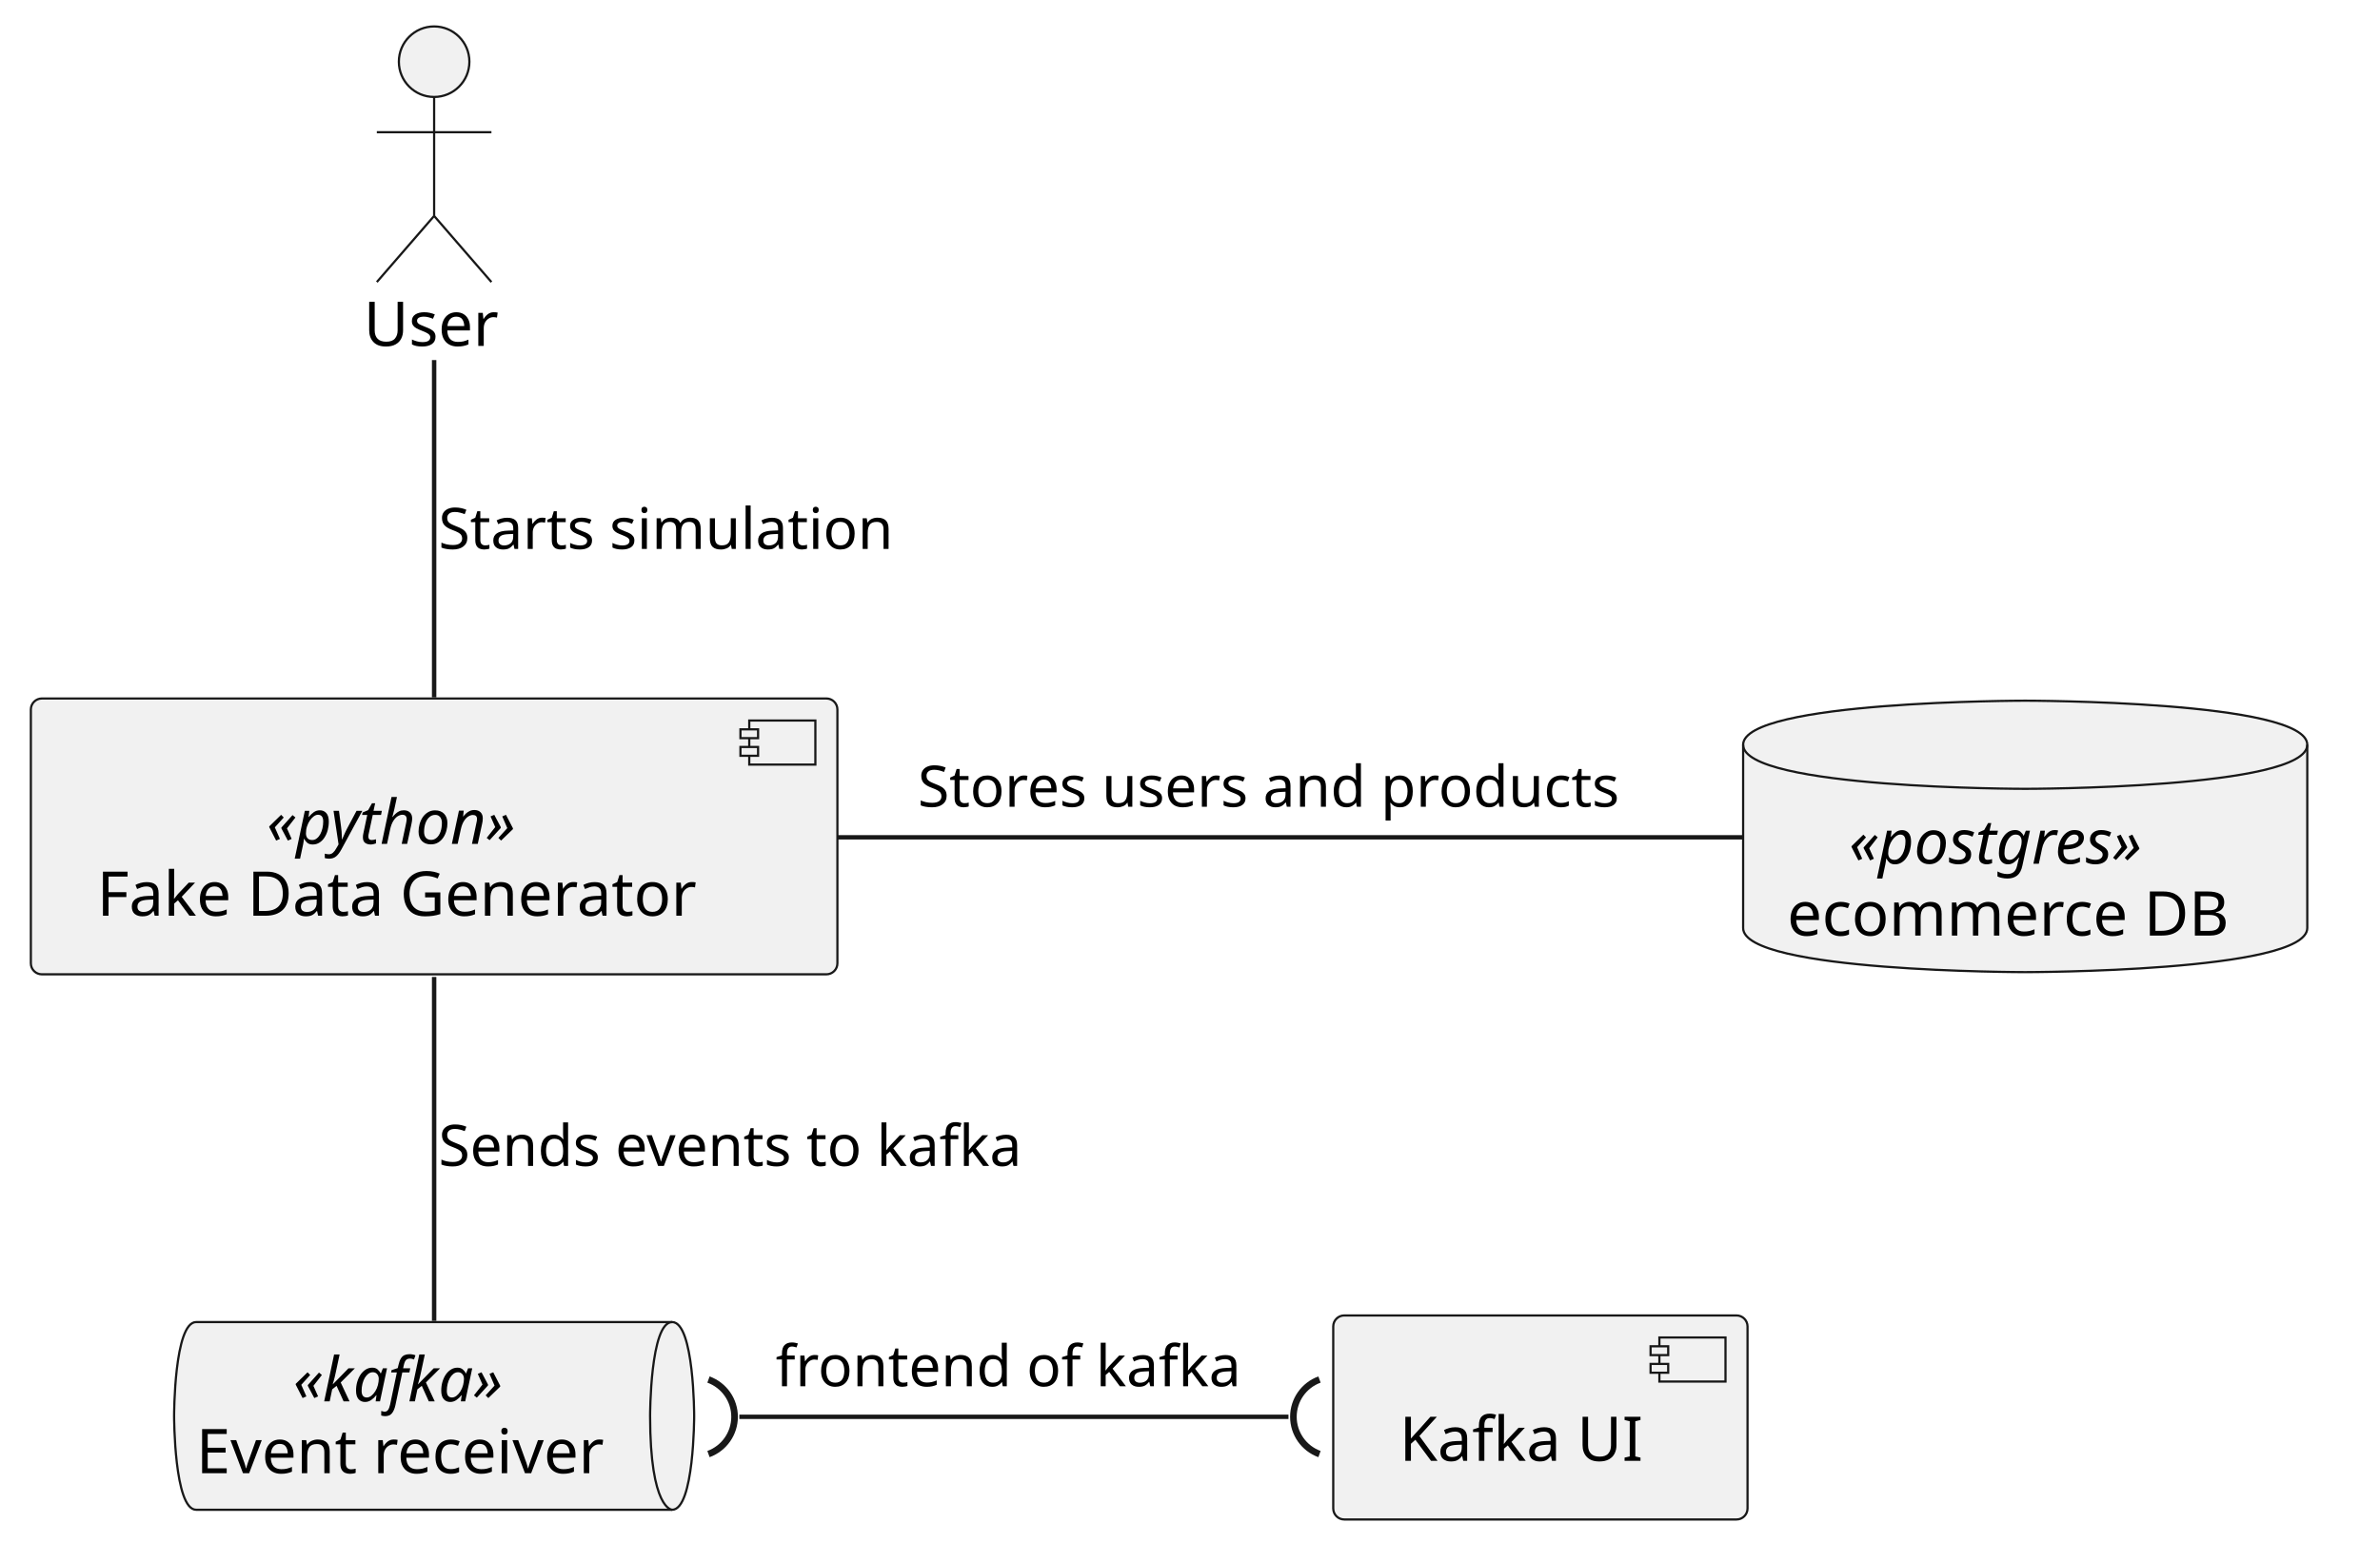
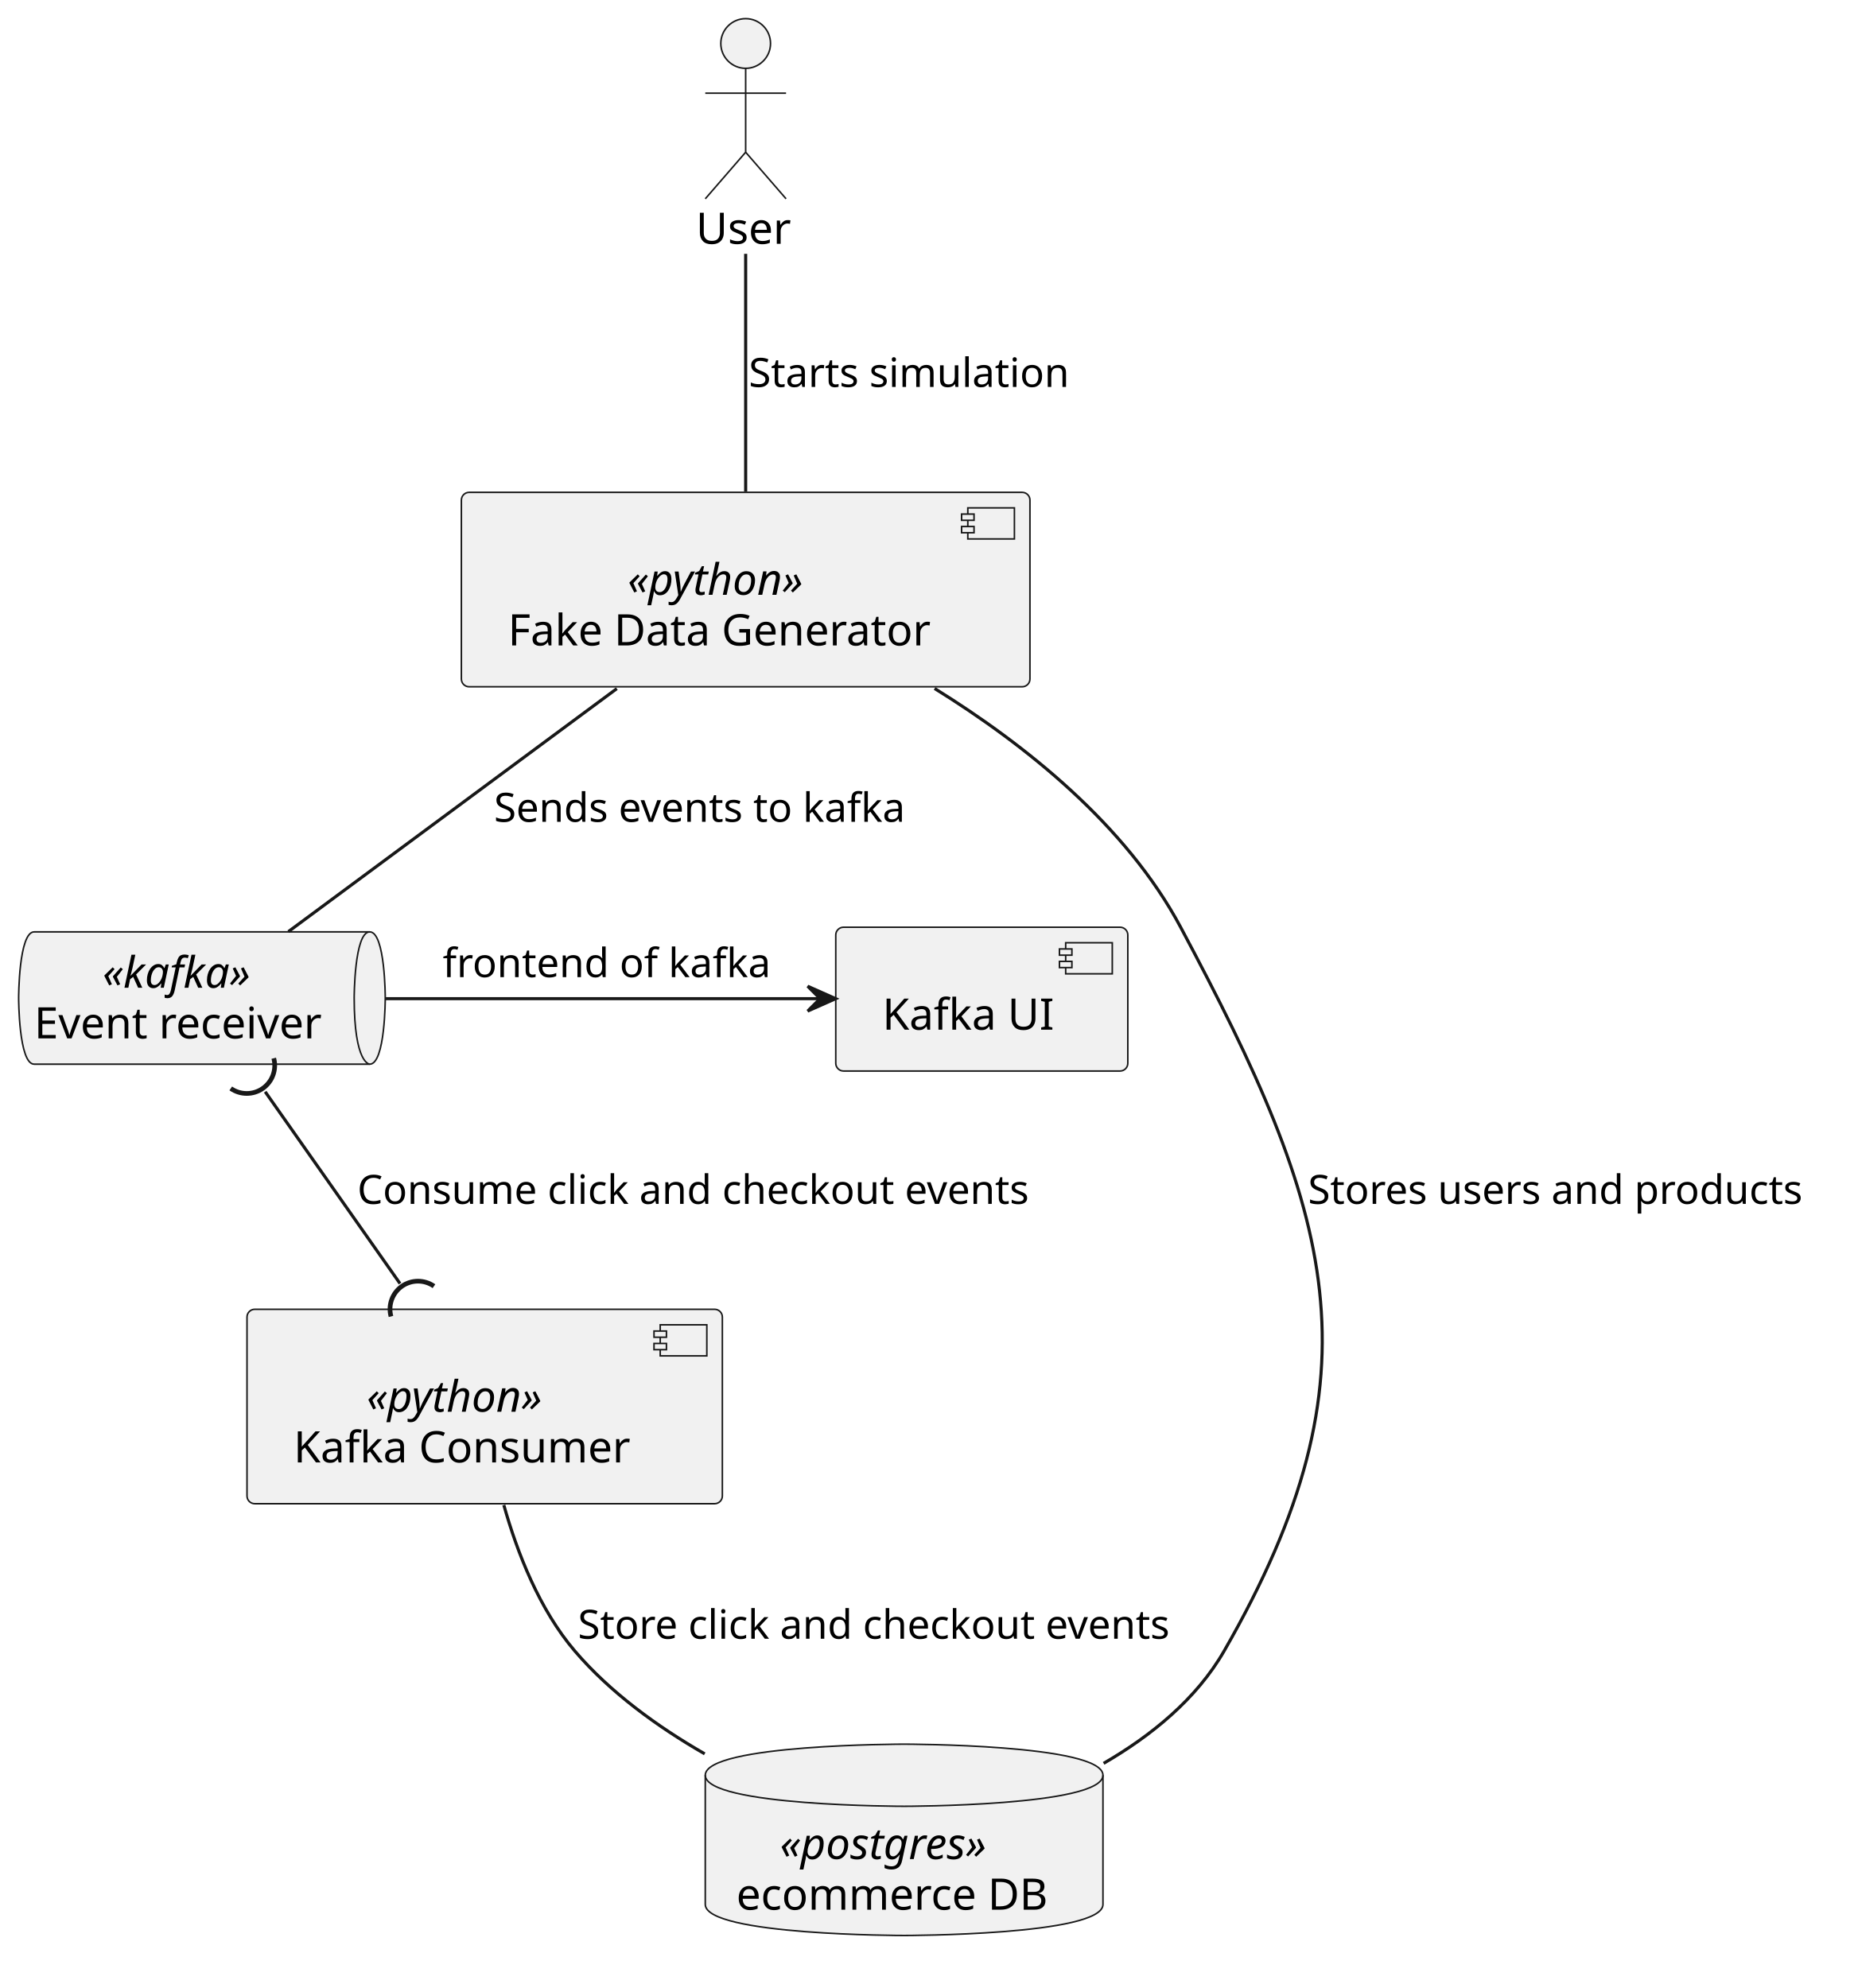
- <svg xmlns="http://www.w3.org/2000/svg" contentStyleType="text/css" height="350px" preserveAspectRatio="none" style="width:540px;height:350px;background:#FFFFFF;" version="1.1" viewBox="0 0 540 350" width="540px" zoomAndPan="magnify">
+ <svg xmlns="http://www.w3.org/2000/svg" contentStyleType="text/css" height="640px" preserveAspectRatio="none" style="width:598px;height:640px;background:#FFFFFF;" version="1.1" viewBox="0 0 598 640" width="598px" zoomAndPan="magnify">
  <defs />
  <g>
    <g id="elem_user">
-       <ellipse cx="98.5" cy="14" fill="#F1F1F1" rx="8" ry="8" style="stroke:#181818;stroke-width:0.5;" />
-       <path d="M98.5,22 L98.5,49 M85.5,30 L111.5,30 M98.5,49 L85.5,64 M98.5,49 L111.5,64 " fill="none" style="stroke:#181818;stroke-width:0.5;" />
-       <text fill="#000000" font-family="sans-serif" font-size="14" lengthAdjust="spacing" textLength="32" x="82.5" y="78.495">User</text>
+       <ellipse cx="240" cy="14" fill="#F1F1F1" rx="8" ry="8" style="stroke:#181818;stroke-width:0.5;" />
+       <path d="M240,22 L240,49 M227,30 L253,30 M240,49 L227,64 M240,49 L253,64 " fill="none" style="stroke:#181818;stroke-width:0.5;" />
+       <text fill="#000000" font-family="sans-serif" font-size="14" lengthAdjust="spacing" textLength="32" x="224" y="78.495">User</text>
    </g>
    <g id="elem_datagen">
-       <rect fill="#F1F1F1" height="62.594" rx="2.5" ry="2.5" style="stroke:#181818;stroke-width:0.5;" width="183" x="7" y="158.5" />
-       <rect fill="#F1F1F1" height="10" style="stroke:#181818;stroke-width:0.5;" width="15" x="170" y="163.5" />
-       <rect fill="#F1F1F1" height="2" style="stroke:#181818;stroke-width:0.5;" width="4" x="168" y="165.5" />
-       <rect fill="#F1F1F1" height="2" style="stroke:#181818;stroke-width:0.5;" width="4" x="168" y="169.5" />
-       <text fill="#000000" font-family="sans-serif" font-size="14" font-style="italic" lengthAdjust="spacing" textLength="66" x="60.5" y="191.495">«python»</text>
-       <text fill="#000000" font-family="sans-serif" font-size="14" lengthAdjust="spacing" textLength="143" x="22" y="207.792">Fake Data Generator</text>
+       <rect fill="#F1F1F1" height="62.594" rx="2.5" ry="2.5" style="stroke:#181818;stroke-width:0.5;" width="183" x="148.5" y="158.5" />
+       <rect fill="#F1F1F1" height="10" style="stroke:#181818;stroke-width:0.5;" width="15" x="311.5" y="163.5" />
+       <rect fill="#F1F1F1" height="2" style="stroke:#181818;stroke-width:0.5;" width="4" x="309.5" y="165.5" />
+       <rect fill="#F1F1F1" height="2" style="stroke:#181818;stroke-width:0.5;" width="4" x="309.5" y="169.5" />
+       <text fill="#000000" font-family="sans-serif" font-size="14" font-style="italic" lengthAdjust="spacing" textLength="66" x="202" y="191.495">«python»</text>
+       <text fill="#000000" font-family="sans-serif" font-size="14" lengthAdjust="spacing" textLength="143" x="163.5" y="207.792">Fake Data Generator</text>
+     </g>
+     <g id="elem_consumer">
+       <rect fill="#F1F1F1" height="62.594" rx="2.5" ry="2.5" style="stroke:#181818;stroke-width:0.5;" width="153" x="79.5" y="421.5" />
+       <rect fill="#F1F1F1" height="10" style="stroke:#181818;stroke-width:0.5;" width="15" x="212.5" y="426.5" />
+       <rect fill="#F1F1F1" height="2" style="stroke:#181818;stroke-width:0.5;" width="4" x="210.5" y="428.5" />
+       <rect fill="#F1F1F1" height="2" style="stroke:#181818;stroke-width:0.5;" width="4" x="210.5" y="432.5" />
+       <text fill="#000000" font-family="sans-serif" font-size="14" font-style="italic" lengthAdjust="spacing" textLength="66" x="118" y="454.495">«python»</text>
+       <text fill="#000000" font-family="sans-serif" font-size="14" lengthAdjust="spacing" textLength="113" x="94.5" y="470.792">Kafka Consumer</text>
    </g>
    <g id="elem_db">
-       <path d="M395.5,169 C395.5,159 459.5,159 459.5,159 C459.5,159 523.5,159 523.5,169 L523.5,210.594 C523.5,220.594 459.5,220.594 459.5,220.594 C459.5,220.594 395.5,220.594 395.5,210.594 L395.5,169 " fill="#F1F1F1" style="stroke:#181818;stroke-width:0.5;" />
-       <path d="M395.5,169 C395.5,179 459.5,179 459.5,179 C459.5,179 523.5,179 523.5,169 " fill="none" style="stroke:#181818;stroke-width:0.5;" />
-       <text fill="#000000" font-family="sans-serif" font-size="14" font-style="italic" lengthAdjust="spacing" textLength="80" x="419.5" y="195.995">«postgres»</text>
-       <text fill="#000000" font-family="sans-serif" font-size="14" lengthAdjust="spacing" textLength="108" x="405.5" y="212.292">ecommerce DB</text>
+       <path d="M227,571.5 C227,561.5 291,561.5 291,561.5 C291,561.5 355,561.5 355,571.5 L355,613.094 C355,623.094 291,623.094 291,623.094 C291,623.094 227,623.094 227,613.094 L227,571.5 " fill="#F1F1F1" style="stroke:#181818;stroke-width:0.5;" />
+       <path d="M227,571.5 C227,581.5 291,581.5 291,581.5 C291,581.5 355,581.5 355,571.5 " fill="none" style="stroke:#181818;stroke-width:0.5;" />
+       <text fill="#000000" font-family="sans-serif" font-size="14" font-style="italic" lengthAdjust="spacing" textLength="80" x="251" y="598.495">«postgres»</text>
+       <text fill="#000000" font-family="sans-serif" font-size="14" lengthAdjust="spacing" textLength="108" x="237" y="614.792">ecommerce DB</text>
    </g>
    <g id="elem_kafka">
-       <path d="M44.5,300 L152.5,300 C157.5,300 157.5,321.297 157.5,321.297 C157.5,321.297 157.5,342.594 152.5,342.594 L44.5,342.594 C39.5,342.594 39.5,321.297 39.5,321.297 C39.5,321.297 39.5,300 44.5,300 " fill="#F1F1F1" style="stroke:#181818;stroke-width:0.5;" />
-       <path d="M152.5,300 C147.5,300 147.5,321.297 147.5,321.297 C147.5,342.594 152.5,342.594 152.5,342.594 " fill="none" style="stroke:#181818;stroke-width:0.5;" />
-       <text fill="#000000" font-family="sans-serif" font-size="14" font-style="italic" lengthAdjust="spacing" textLength="54" x="66.5" y="317.995">«kafka»</text>
-       <text fill="#000000" font-family="sans-serif" font-size="14" lengthAdjust="spacing" textLength="98" x="44.5" y="334.292">Event receiver</text>
+       <path d="M11,300 L119,300 C124,300 124,321.297 124,321.297 C124,321.297 124,342.594 119,342.594 L11,342.594 C6,342.594 6,321.297 6,321.297 C6,321.297 6,300 11,300 " fill="#F1F1F1" style="stroke:#181818;stroke-width:0.5;" />
+       <path d="M119,300 C114,300 114,321.297 114,321.297 C114,342.594 119,342.594 119,342.594 " fill="none" style="stroke:#181818;stroke-width:0.5;" />
+       <text fill="#000000" font-family="sans-serif" font-size="14" font-style="italic" lengthAdjust="spacing" textLength="54" x="33" y="317.995">«kafka»</text>
+       <text fill="#000000" font-family="sans-serif" font-size="14" lengthAdjust="spacing" textLength="98" x="11" y="334.292">Event receiver</text>
    </g>
    <g id="elem_kafka_ui">
-       <rect fill="#F1F1F1" height="46.297" rx="2.5" ry="2.5" style="stroke:#181818;stroke-width:0.5;" width="94" x="302.5" y="298.5" />
-       <rect fill="#F1F1F1" height="10" style="stroke:#181818;stroke-width:0.5;" width="15" x="376.5" y="303.5" />
-       <rect fill="#F1F1F1" height="2" style="stroke:#181818;stroke-width:0.5;" width="4" x="374.5" y="305.5" />
-       <rect fill="#F1F1F1" height="2" style="stroke:#181818;stroke-width:0.5;" width="4" x="374.5" y="309.5" />
-       <text fill="#000000" font-family="sans-serif" font-size="14" lengthAdjust="spacing" textLength="54" x="317.5" y="331.495">Kafka UI</text>
+       <rect fill="#F1F1F1" height="46.297" rx="2.5" ry="2.5" style="stroke:#181818;stroke-width:0.5;" width="94" x="269" y="298.5" />
+       <rect fill="#F1F1F1" height="10" style="stroke:#181818;stroke-width:0.5;" width="15" x="343" y="303.5" />
+       <rect fill="#F1F1F1" height="2" style="stroke:#181818;stroke-width:0.5;" width="4" x="341" y="305.5" />
+       <rect fill="#F1F1F1" height="2" style="stroke:#181818;stroke-width:0.5;" width="4" x="341" y="309.5" />
+       <text fill="#000000" font-family="sans-serif" font-size="14" lengthAdjust="spacing" textLength="54" x="284" y="331.495">Kafka UI</text>
    </g>
    <g id="link_user_datagen">
-       <path d="M98.5,81.71 C98.5,105.46 98.5,135.87 98.5,158.25 " fill="none" id="user-datagen" style="stroke:#181818;stroke-width:1.0;" />
-       <text fill="#000000" font-family="sans-serif" font-size="13" lengthAdjust="spacing" textLength="109" x="99.5" y="124.567">Starts simulation</text>
+       <path d="M240,81.71 C240,105.46 240,135.87 240,158.25 " fill="none" id="user-datagen" style="stroke:#181818;stroke-width:1.0;" />
+       <text fill="#000000" font-family="sans-serif" font-size="13" lengthAdjust="spacing" textLength="109" x="241" y="124.567">Starts simulation</text>
    </g>
    <g id="link_datagen_db">
-       <path d="M190.06,190 C254.19,190 338.29,190 395.35,190 " fill="none" id="datagen-db" style="stroke:#181818;stroke-width:1.0;" />
-       <text fill="#000000" font-family="sans-serif" font-size="13" lengthAdjust="spacing" textLength="169" x="208.25" y="183.067">Stores users and products</text>
+       <path d="M300.81,221.64 C330.04,239.77 362.47,265.65 380,298.5 C428.86,390.02 445.7,441.56 394,531.5 C385.13,546.93 370.6,558.76 355.21,567.68 " fill="none" id="datagen-db" style="stroke:#181818;stroke-width:1.0;" />
+       <text fill="#000000" font-family="sans-serif" font-size="13" lengthAdjust="spacing" textLength="169" x="421" y="387.567">Stores users and products</text>
    </g>
    <g id="link_datagen_kafka">
-       <path d="M98.5,221.69 C98.5,245.77 98.5,278.65 98.5,299.73 " fill="none" id="datagen-kafka" style="stroke:#181818;stroke-width:1.0;" />
-       <text fill="#000000" font-family="sans-serif" font-size="13" lengthAdjust="spacing" textLength="142" x="99.5" y="264.567">Sends events to kafka</text>
+       <path d="M198.53,221.69 C165.88,245.85 121.28,278.85 92.81,299.92 " fill="none" id="datagen-kafka" style="stroke:#181818;stroke-width:1.0;" />
+       <text fill="#000000" font-family="sans-serif" font-size="13" lengthAdjust="spacing" textLength="142" x="159" y="264.567">Sends events to kafka</text>
    </g>
    <g id="link_kafka_kafka_ui">
-       <path d="M167.75,321.5 C206.93,321.5 255.34,321.5 292.34,321.5 " fill="none" id="kafka-kafka_ui" style="stroke:#181818;stroke-width:1.0;" />
-       <path d="M299.382,313.043 A9,9 0 0 0 299.382 329.957" fill="none" style="stroke:#181818;stroke-width:1.5;" />
-       <path d="M160.748,329.957 A9,9 0 0 0 160.748 313.043" fill="none" style="stroke:#181818;stroke-width:1.5;" />
-       <text fill="#000000" font-family="sans-serif" font-size="13" lengthAdjust="spacing" textLength="108" x="176" y="314.567">frontend of kafka</text>
+       <path d="M124.17,321.5 C166.47,321.5 222.89,321.5 263.58,321.5 " fill="none" id="kafka-to-kafka_ui" style="stroke:#181818;stroke-width:1.0;" />
+       <polygon fill="#181818" points="268.96,321.5,259.96,317.5,263.96,321.5,259.96,325.5,268.96,321.5" style="stroke:#181818;stroke-width:1.0;" />
+       <text fill="#000000" font-family="sans-serif" font-size="13" lengthAdjust="spacing" textLength="108" x="142.5" y="314.567">frontend of kafka</text>
+     </g>
+     <g id="link_kafka_consumer">
+       <path d="M85.35,351.46 C98.15,369.67 114.81,393.39 128.75,413.22 " fill="none" id="kafka-consumer" style="stroke:#181818;stroke-width:1.0;" />
+       <path d="M139.677,414.067 A9,9 0 0 0 125.841 423.798" fill="none" style="stroke:#181818;stroke-width:1.5;" />
+       <path d="M74.271,350.401 A9,9 0 0 0 88.109 340.675" fill="none" style="stroke:#181818;stroke-width:1.5;" />
+       <text fill="#000000" font-family="sans-serif" font-size="13" lengthAdjust="spacing" textLength="229" x="115" y="387.567">Consume click and checkout events</text>
+     </g>
+     <g id="link_consumer_db">
+       <path d="M162.16,484.52 C166.5,499.95 173.62,518.17 185,531.5 C196.4,544.85 211.55,555.84 226.82,564.62 " fill="none" id="consumer-db" style="stroke:#181818;stroke-width:1.0;" />
+       <text fill="#000000" font-family="sans-serif" font-size="13" lengthAdjust="spacing" textLength="203" x="186" y="527.567">Store click and checkout events</text>
    </g>
  </g>
</svg>
